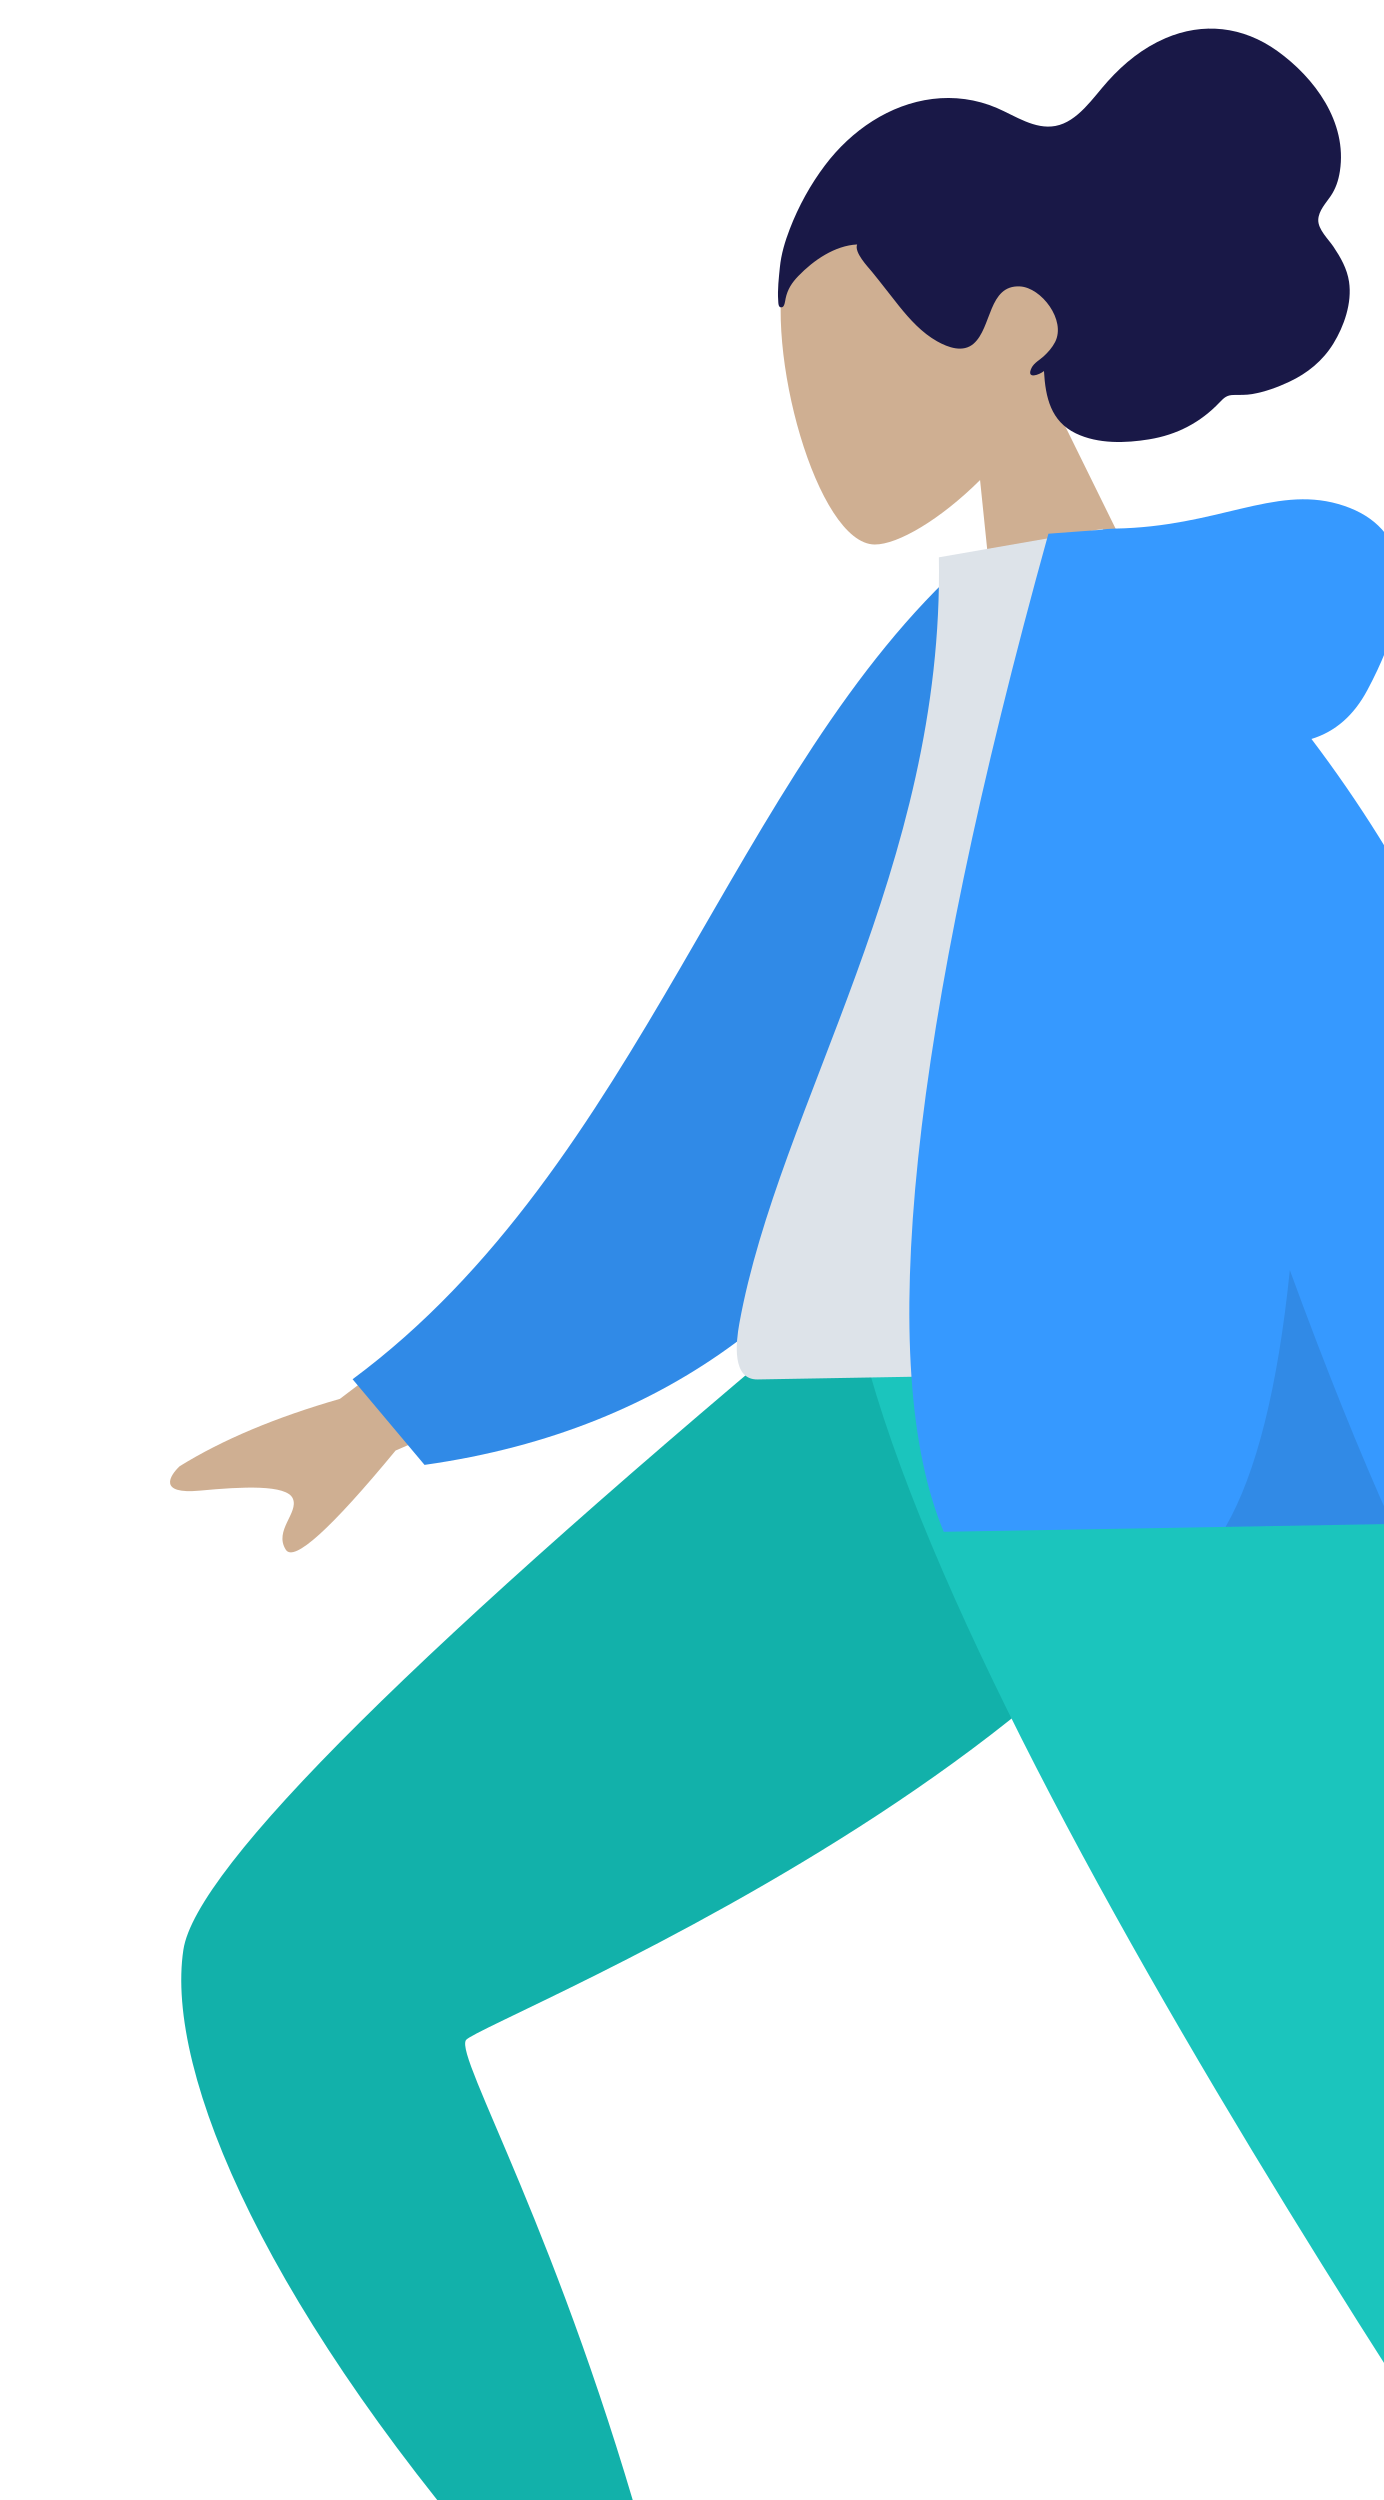
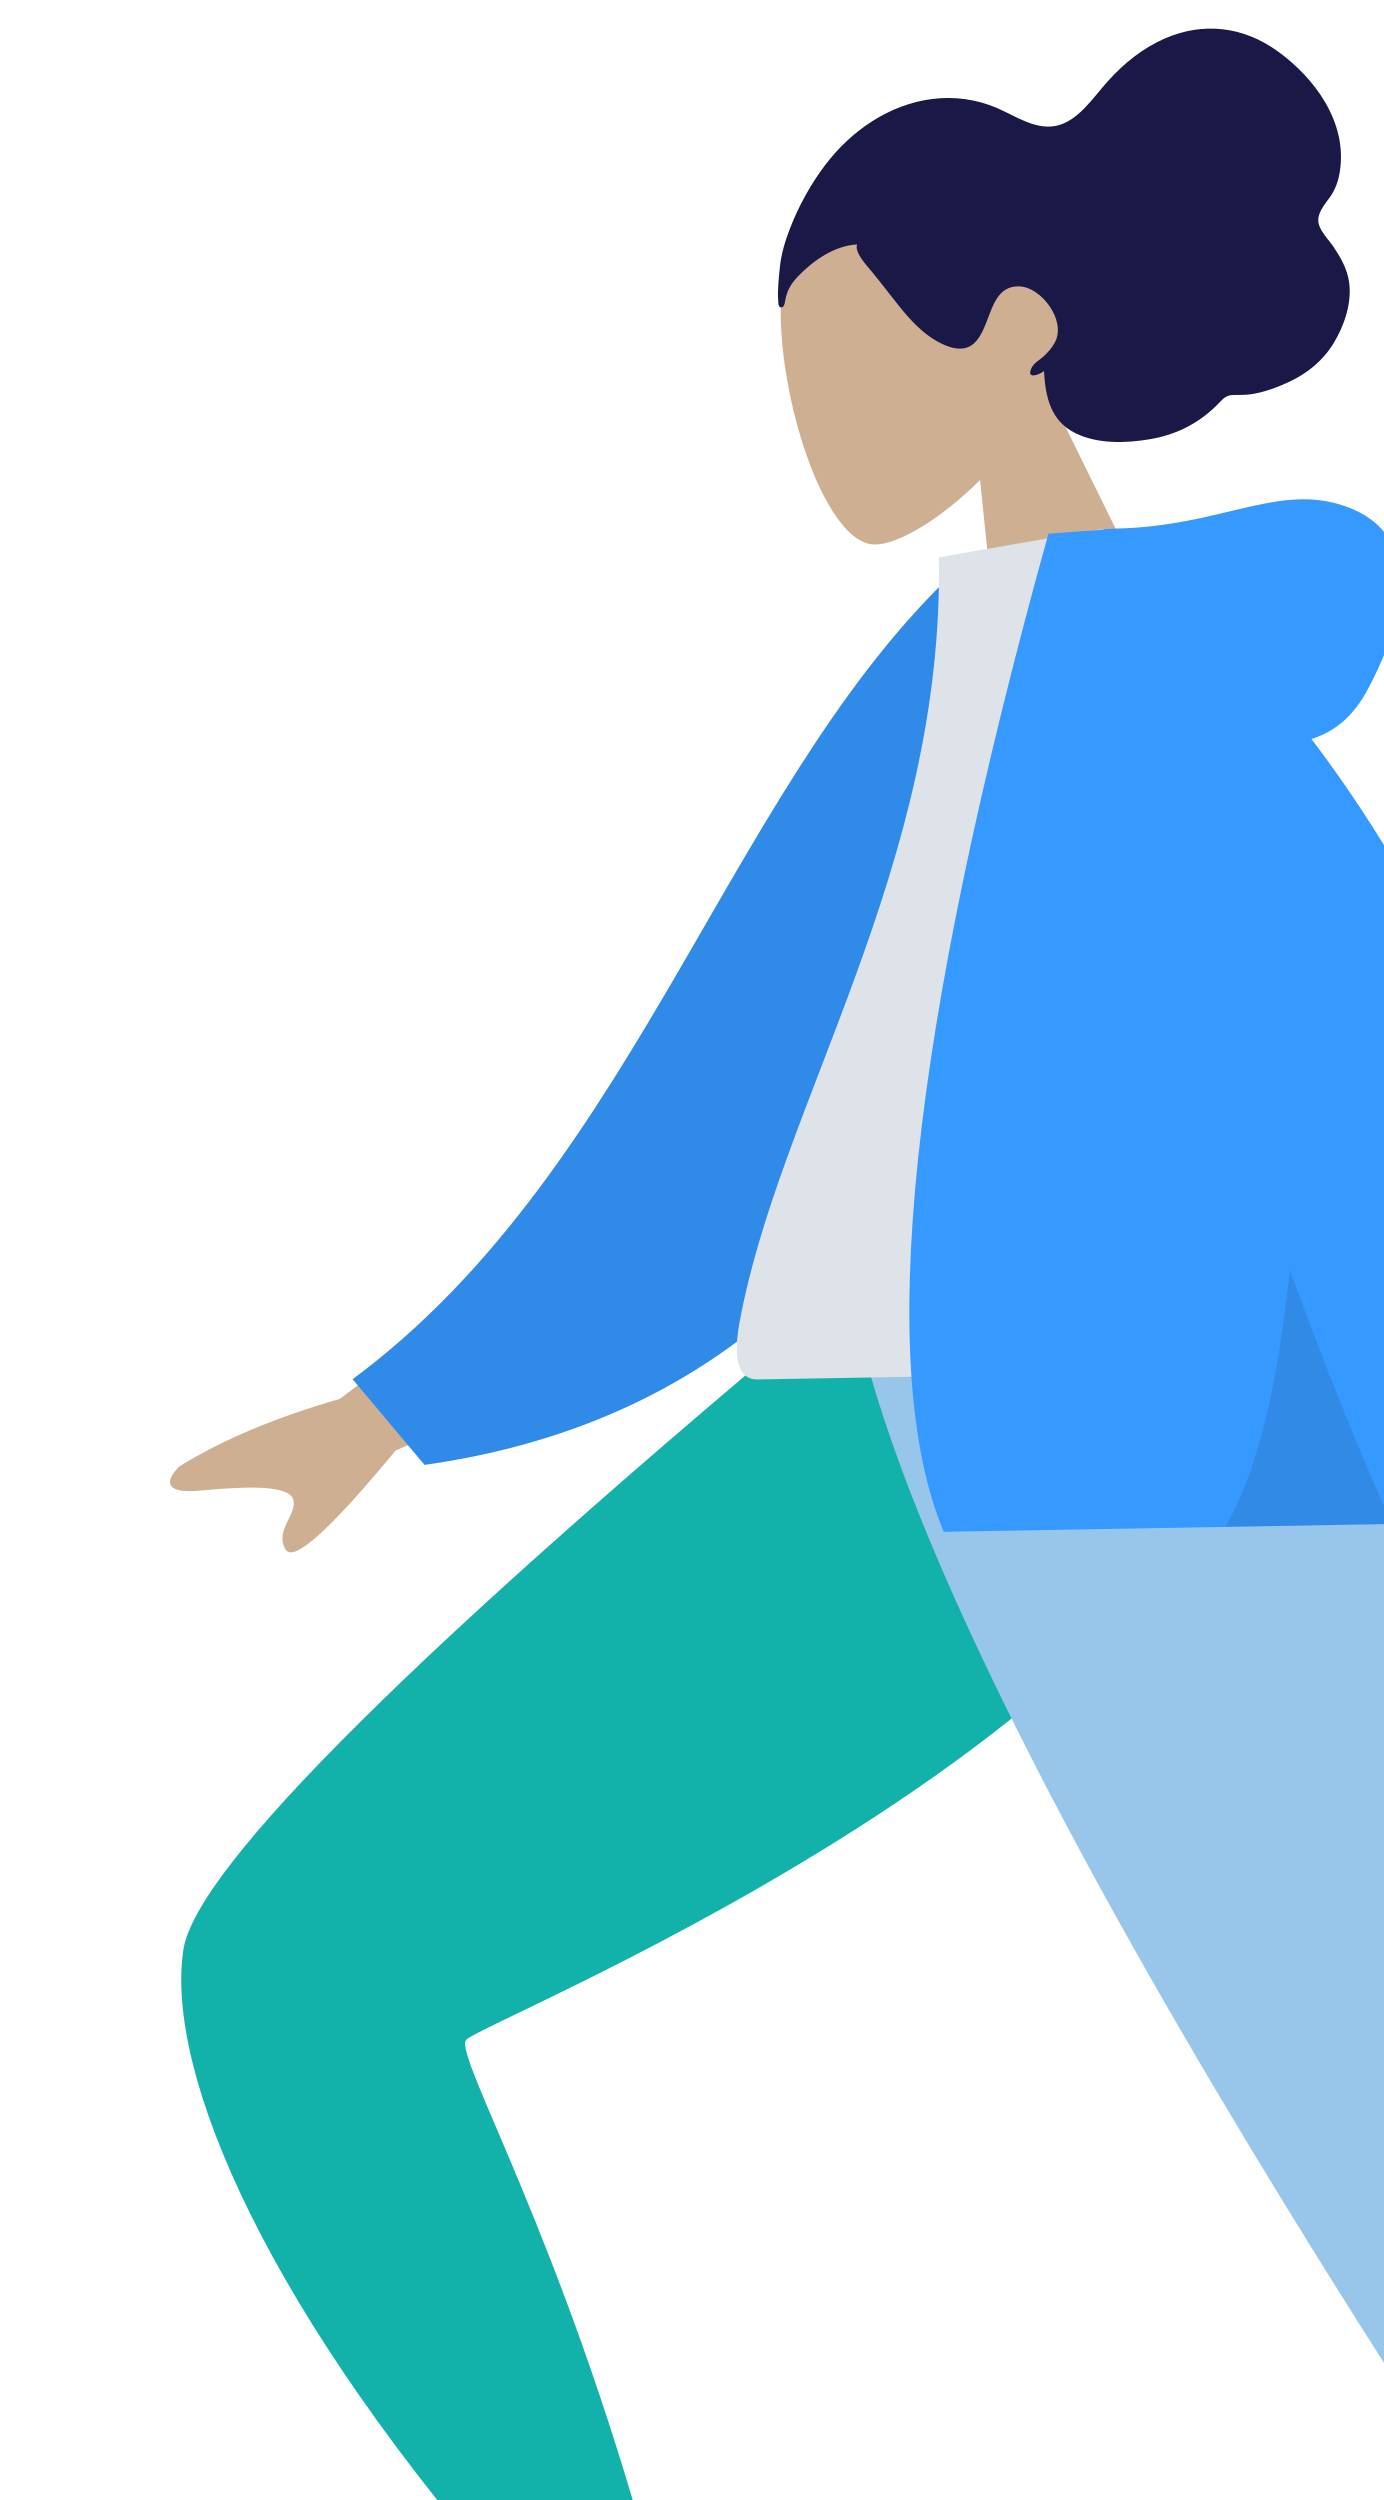
<svg xmlns="http://www.w3.org/2000/svg" width="187" height="338" viewBox="0 0 187 338" fill="none">
  <path fill-rule="evenodd" clip-rule="evenodd" d="M173.615 173.822C171.801 198.495 54.915 271.138 54.233 273.177C53.93 274.082 66.057 302.718 90.615 359.082L80.397 363.038C42.73 303.344 24.863 270.317 26.798 263.956C29.568 254.85 59.798 224.892 117.489 174.084L173.615 173.822Z" fill="#B28B67" />
  <path fill-rule="evenodd" clip-rule="evenodd" d="M87.926 346.353L71.244 352.403C36.068 312.858 22.28 280.229 24.794 263.605C26.47 252.521 56.596 222.614 115.172 173.882L174.812 173.882C172.777 231.023 64.438 273.394 62.989 275.829C61.539 278.264 75.8 302.112 87.926 346.353Z" fill="#12B1AA" />
  <path fill-rule="evenodd" clip-rule="evenodd" d="M160.176 173.822L212.246 298.373L263.422 403.67H251.348L119.248 173.822H160.176Z" fill="#997659" />
-   <path fill-rule="evenodd" clip-rule="evenodd" d="M258.801 381.796L231.972 386.809C211.228 356.422 124.413 231.824 114.894 173.822H174.622C206.409 215.752 239.027 350.906 258.801 381.796Z" fill="#1BC5BD" />
+   <path fill-rule="evenodd" clip-rule="evenodd" d="M258.801 381.796L231.972 386.809C211.228 356.422 124.413 231.824 114.894 173.822H174.622C206.409 215.752 239.027 350.906 258.801 381.796Z" fill="#98C5EA" />
  <path fill-rule="evenodd" clip-rule="evenodd" d="M141.549 52.621C144.744 46.264 146.19 39.088 143.89 32.026C137.261 11.678 109.308 23.49 106.255 35.356C103.202 47.222 110.483 73.573 118.262 73.618C121.364 73.636 127.122 70.26 132.504 64.905L135.472 93.728L158.907 87.883L141.549 52.621Z" fill="#CFAF92" />
  <path fill-rule="evenodd" clip-rule="evenodd" d="M105.212 40.602C105.106 39.189 105.298 37.542 105.437 36.146C105.615 34.346 106.136 32.633 106.769 30.984C107.96 27.878 109.585 24.937 111.542 22.344C115.116 17.608 120.294 14.098 126.067 13.379C128.982 13.015 131.995 13.4 134.776 14.598C137.289 15.68 139.911 17.542 142.689 17.03C145.711 16.473 147.789 13.188 149.775 10.985C152.014 8.501 154.548 6.466 157.565 5.168C162.619 2.994 168.008 3.524 172.707 6.904C177.707 10.5 182.183 16.486 181.151 23.161C180.959 24.402 180.589 25.5 179.913 26.502C179.294 27.421 178.265 28.49 178.228 29.721C178.189 31.029 179.609 32.349 180.282 33.353C181.247 34.791 182.129 36.332 182.39 38.091C182.82 40.98 181.703 44.118 180.277 46.443C178.826 48.808 176.731 50.48 174.329 51.608C172.726 52.362 171.048 52.975 169.303 53.278C168.437 53.428 167.627 53.381 166.757 53.401C165.91 53.419 165.514 53.742 164.943 54.347C162.288 57.16 159.086 58.791 155.362 59.4C152.22 59.914 148.486 60.059 145.453 58.594C142.085 56.968 141.342 53.751 141.145 50.165C140.535 50.68 138.664 51.371 139.474 49.723C139.795 49.07 140.601 48.636 141.106 48.173C141.695 47.634 142.267 46.984 142.645 46.25C144.172 43.285 140.783 38.871 137.898 38.724C133.612 38.505 134.112 44.313 131.628 46.468C130.2 47.706 128.206 46.998 126.692 46.144C124.664 45 123.032 43.221 121.545 41.368C120.32 39.842 119.143 38.279 117.905 36.765C117.327 36.058 115.452 34.12 115.884 33.05C112.89 33.198 110.004 35.166 107.931 37.321C107.074 38.211 106.475 39.107 106.213 40.367C106.157 40.637 106.083 41.417 105.773 41.525C105.196 41.727 105.238 40.957 105.212 40.602Z" fill="#191847" />
  <path fill-rule="evenodd" clip-rule="evenodd" d="M77.639 165.11L45.955 189.126C37.291 191.616 30.07 194.651 24.291 198.232C22.933 199.508 21.31 202.07 27.023 201.533C32.737 200.995 38.771 200.685 39.594 202.613C40.417 204.542 36.996 206.925 38.637 209.518C39.732 211.246 44.681 206.778 53.486 196.112L85.038 182.441L77.639 165.11ZM200.874 163.767L179.85 164.217C193.56 205.701 200.954 227.71 202.034 230.244C204.462 235.946 199.688 244.778 197.663 249.514C204.578 252.451 203.65 241.146 212.375 245.003C220.34 248.523 226.466 255.047 235.496 249.282C236.606 248.573 237.791 245.956 234.784 243.981C227.293 239.058 216.471 230.402 214.979 227.517C212.944 223.582 208.242 202.332 200.874 163.767Z" fill="#CFAF92" />
  <path fill-rule="evenodd" clip-rule="evenodd" d="M139.592 77.001L130.866 75.668C99.071 103.985 86.743 157.535 47.669 186.471L57.397 198.053C125.89 188.396 141.769 123.063 139.592 77.001Z" fill="#308AE7" />
  <path fill-rule="evenodd" clip-rule="evenodd" d="M179.416 185.157C144.532 185.766 118.872 186.214 102.437 186.501C98.919 186.563 99.494 181.496 99.958 178.936C105.312 149.392 127.667 117.256 126.936 75.348L149.08 71.495C167.959 100.573 174.941 136.658 179.416 185.157Z" fill="#DDE3E9" />
  <path fill-rule="evenodd" clip-rule="evenodd" d="M177.309 99.908C180.518 98.929 183.034 96.733 184.858 93.319C192.72 78.602 189.649 70.628 180.929 68.142C172.21 65.656 164.57 71.224 150.752 71.465C150 71.479 149.313 71.537 148.689 71.642L141.745 72.158C122.975 139.78 118.258 184.76 127.593 207.098L188.182 206.04C191.917 214.308 195.474 221.258 198.854 226.889L215.363 226.6C216.045 176.571 203.36 134.341 177.309 99.908Z" fill="#3699FF" />
  <path fill-rule="evenodd" clip-rule="evenodd" d="M174.386 171.72C172.757 187.621 169.861 199.192 165.697 206.432L188.182 206.04C183.825 196.394 179.226 184.954 174.386 171.72Z" fill="black" fill-opacity="0.1" />
</svg>
